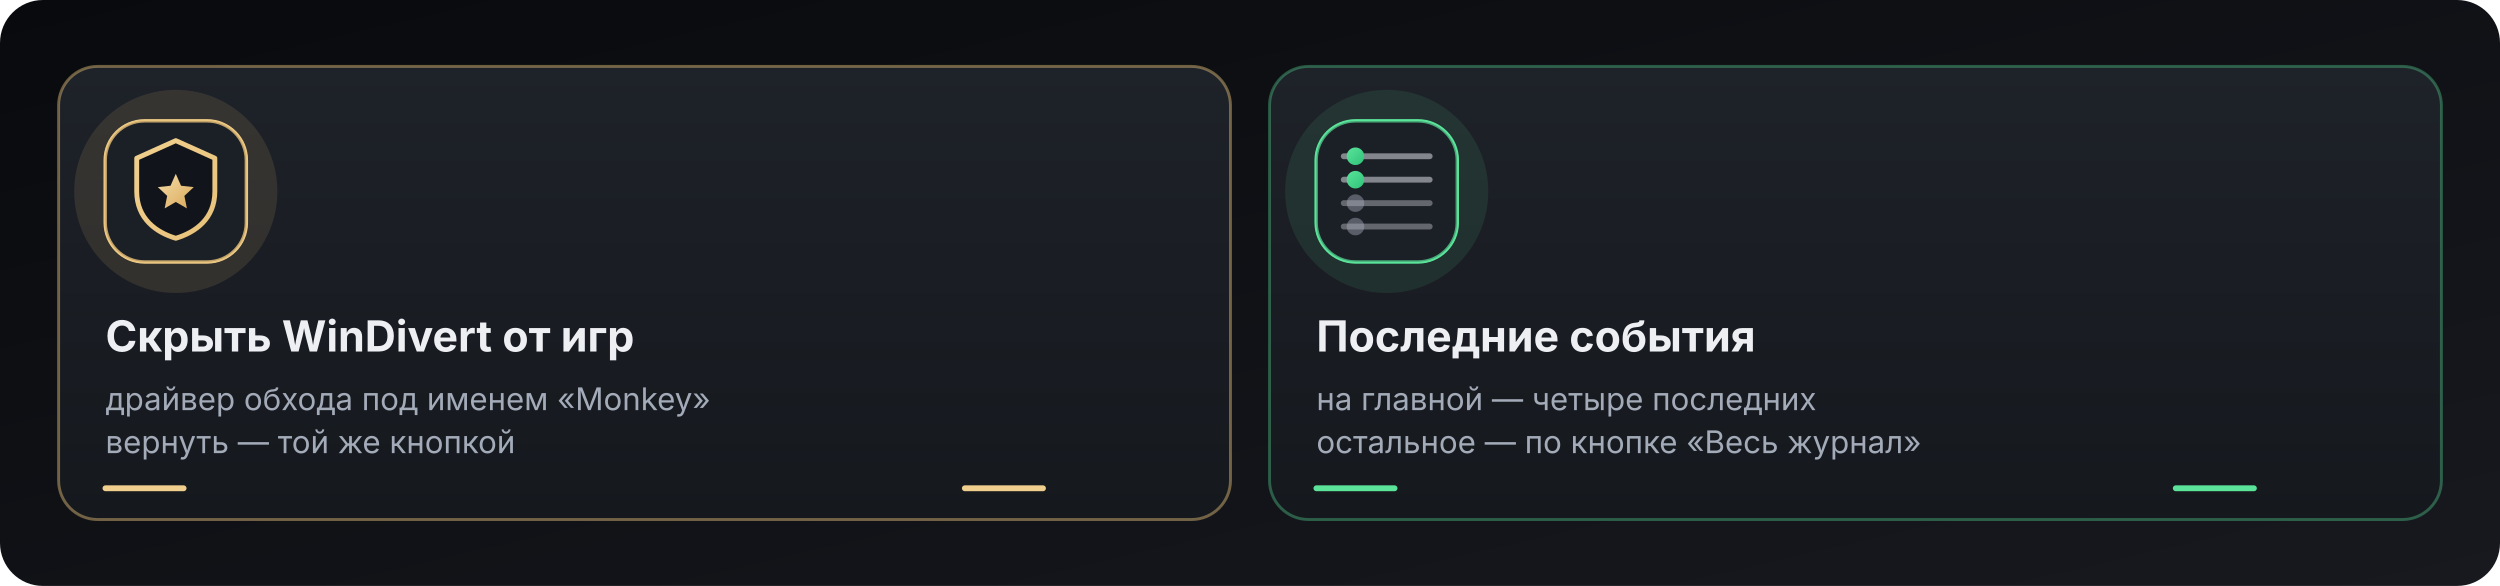
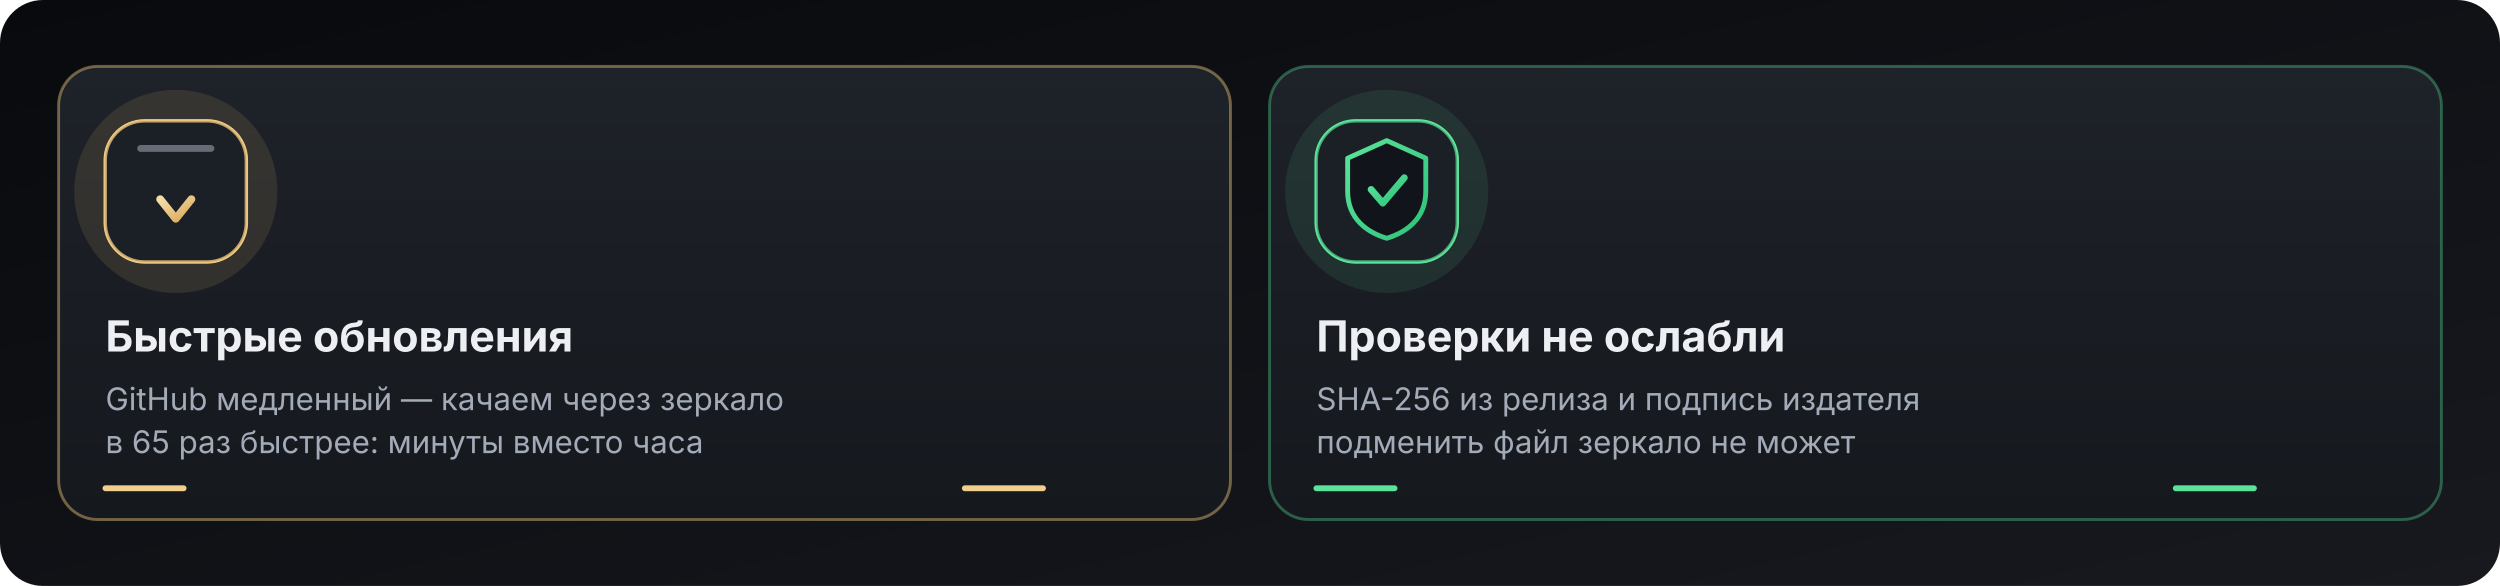
- <svg xmlns="http://www.w3.org/2000/svg" width="1280" height="300" viewBox="0 0 1280 300" role="img" aria-label="Что нового в MakeyStar 4.5">
+ <svg xmlns="http://www.w3.org/2000/svg" width="1280" height="300" viewBox="0 0 1280 300" role="img" aria-label="Быстрые обновления в MakeyStar 4.6">
  <defs>
    <linearGradient id="bg" x1="0" y1="0" x2="1" y2="1">
      <stop offset="0" stop-color="#090A0D" />
      <stop offset="1" stop-color="#17191F" />
    </linearGradient>
    <linearGradient id="card" x1="0" y1="0" x2="0" y2="1">
      <stop offset="0" stop-color="#1E2229" />
      <stop offset="1" stop-color="#15181D" />
    </linearGradient>
    <linearGradient id="ig0" x1="0" y1="0" x2="1" y2="1">
      <stop offset="0" stop-color="#F0CF8E" />
      <stop offset="1" stop-color="#E8C27A" />
    </linearGradient>
    <linearGradient id="ig1" x1="0" y1="0" x2="1" y2="1">
      <stop offset="0" stop-color="#F5DDA8" />
      <stop offset="1" stop-color="#D9A85A" />
    </linearGradient>
    <linearGradient id="ig2" x1="0" y1="0" x2="1" y2="1">
      <stop offset="0" stop-color="#5BE39A" />
      <stop offset="1" stop-color="#2FC27A" />
    </linearGradient>
    <clipPath id="c">
      <rect width="1280" height="300" rx="22" />
    </clipPath>
    <style>
.tile{animation:up .9s cubic-bezier(.2,.8,.2,1) both}
.ring{animation:ring 2.8s ease-out infinite;transform-box:fill-box;transform-origin:center}
.pk{stroke-dasharray:40 400;animation:pk 3.2s cubic-bezier(.5,0,.5,1) infinite}
+ .arrow{animation:down 1.8s ease-in-out infinite}
@keyframes up{from{opacity:0;transform:translateY(16px)}to{opacity:1;transform:translateY(0)}}
@keyframes ring{0%{opacity:.75;transform:scale(1)}100%{opacity:0;transform:scale(1.25)}}
@keyframes pk{from{stroke-dashoffset:40}to{stroke-dashoffset:-300}}
+ @keyframes down{0%{transform:translateY(-4px);opacity:.55}60%{transform:translateY(3px);opacity:1}100%{transform:translateY(-4px);opacity:.55}}
</style>
  </defs>
  <g clip-path="url(#c)">
    <rect width="1280" height="300" fill="url(#bg)" />
    <g font-family="Segoe UI, Inter, Helvetica, Arial, sans-serif">
      <g class="tile" style="animation-delay:0.0s">
        <rect x="30" y="34" width="600" height="232" rx="20" fill="url(#card)" stroke="#E8C27A" stroke-opacity=".45" stroke-width="1.5" />
        <circle cx="90" cy="98" r="52" fill="#E8C27A" fill-opacity=".12" />
        <rect class="ring" x="54" y="62" width="72" height="72" rx="20" fill="none" stroke="#F0CF8E" stroke-width="2" style="animation-delay:0.0s" />
        <rect x="54" y="62" width="72" height="72" rx="20" fill="#1B1F26" stroke="#E8C27A" stroke-opacity=".8" stroke-width="1.5" />
        <g transform="translate(90 98)">
-           <path d="M0 -26 L20 -17 V0 C20 14 10 21 0 24 C-10 21 -20 14 -20 0 V-17 Z" fill="#11141A" stroke="url(#ig0)" stroke-width="2.5" stroke-linejoin="round" />
-           <path d="M0 -9 L2.7 -2.9 L9.2 -2.2 L4.4 2.3 L5.7 8.7 L0 5.4 L-5.7 8.7 L-4.4 2.3 L-9.2 -2.2 L-2.7 -2.9 Z" fill="url(#ig1)" />
+           <path d="M-18 -22 H18" stroke="#A3AAB8" stroke-opacity=".55" stroke-width="3.5" stroke-linecap="round" />
+           <path d="M-22 22 H22" stroke="url(#ig0)" stroke-width="3.5" stroke-linecap="round" />
+           <g class="arrow">
+             <path d="M0 -16 V12" stroke="url(#ig1)" stroke-width="4" stroke-linecap="round" />
+             <path d="M-8 4 L0 14 L8 4" fill="none" stroke="url(#ig1)" stroke-width="4" stroke-linecap="round" stroke-linejoin="round" />
+           </g>
        </g>
-         <text x="54" y="180" font-size="22" font-weight="700" fill="#EDEFF3">Скрыть WinDivert от игр</text>
-         <text x="54" y="210" font-size="16" fill="#A3AAB8">драйвер обхода под именем «Monkey»</text>
-         <text x="54" y="232" font-size="16" fill="#A3AAB8">вернуть — той же кнопкой</text>
+         <text x="54" y="180" font-size="22" font-weight="700" fill="#EDEFF3">Быстрые обновления</text>
+         <text x="54" y="210" font-size="16" fill="#A3AAB8">GitHub медленный — качаем через зеркало</text>
+         <text x="54" y="232" font-size="16" fill="#A3AAB8">в 65 раз быстрее: минуты вместо часа</text>
        <path class="pk" d="M54 250 H606" stroke="#F0CF8E" stroke-width="3" stroke-linecap="round" style="animation-delay:0.0s" />
      </g>
      <g class="tile" style="animation-delay:0.12s">
        <rect x="650" y="34" width="600" height="232" rx="20" fill="url(#card)" stroke="#5BE39A" stroke-opacity=".35" stroke-width="1.5" />
        <circle cx="710" cy="98" r="52" fill="#5BE39A" fill-opacity=".1" />
        <rect class="ring" x="674" y="62" width="72" height="72" rx="20" fill="none" stroke="#5BE39A" stroke-width="2" style="animation-delay:0.35s" />
        <rect x="674" y="62" width="72" height="72" rx="20" fill="#1B1F26" stroke="#5BE39A" stroke-opacity=".7" stroke-width="1.5" />
-         <g transform="translate(710 98)" stroke-linecap="round">
-           <path d="M-22 -18 H22" stroke="#EDEFF3" stroke-opacity="0.5" stroke-width="3" />
-           <circle cx="-16" cy="-18" r="4.5" fill="url(#ig2)" />
-           <path d="M-22 -6 H22" stroke="#EDEFF3" stroke-opacity="0.5" stroke-width="3" />
-           <circle cx="-16" cy="-6" r="4.5" fill="url(#ig2)" />
-           <path d="M-22 6 H22" stroke="#EDEFF3" stroke-opacity="0.35" stroke-width="3" />
-           <circle cx="-16" cy="6" r="4.5" fill="#A3AAB8" fill-opacity=".45" />
-           <path d="M-22 18 H22" stroke="#EDEFF3" stroke-opacity="0.35" stroke-width="3" />
-           <circle cx="-16" cy="18" r="4.5" fill="#A3AAB8" fill-opacity=".45" />
+         <g transform="translate(710 98)">
+           <path d="M0 -26 L20 -17 V0 C20 14 10 21 0 24 C-10 21 -20 14 -20 0 V-17 Z" fill="#11141A" stroke="url(#ig2)" stroke-width="2.5" stroke-linejoin="round" />
+           <path d="M-8 -1 L-2 6 L9 -7" fill="none" stroke="url(#ig2)" stroke-width="3.5" stroke-linecap="round" stroke-linejoin="round" />
        </g>
-         <text x="674" y="180" font-size="22" font-weight="700" fill="#EDEFF3">Последние события</text>
-         <text x="674" y="210" font-size="16" fill="#A3AAB8">на главной — четыре последних</text>
-         <text x="674" y="232" font-size="16" fill="#A3AAB8">остальное — по кнопке «Весь журнал»</text>
+         <text x="674" y="180" font-size="22" font-weight="700" fill="#EDEFF3">Проверки не ослабли</text>
+         <text x="674" y="210" font-size="16" fill="#A3AAB8">SHA-256 из релиза и подпись издателя</text>
+         <text x="674" y="232" font-size="16" fill="#A3AAB8">подменить файл зеркало не может</text>
        <path class="pk" d="M674 250 H1226" stroke="#5BE39A" stroke-width="3" stroke-linecap="round" style="animation-delay:0.35s" />
      </g>
    </g>
  </g>
</svg>
